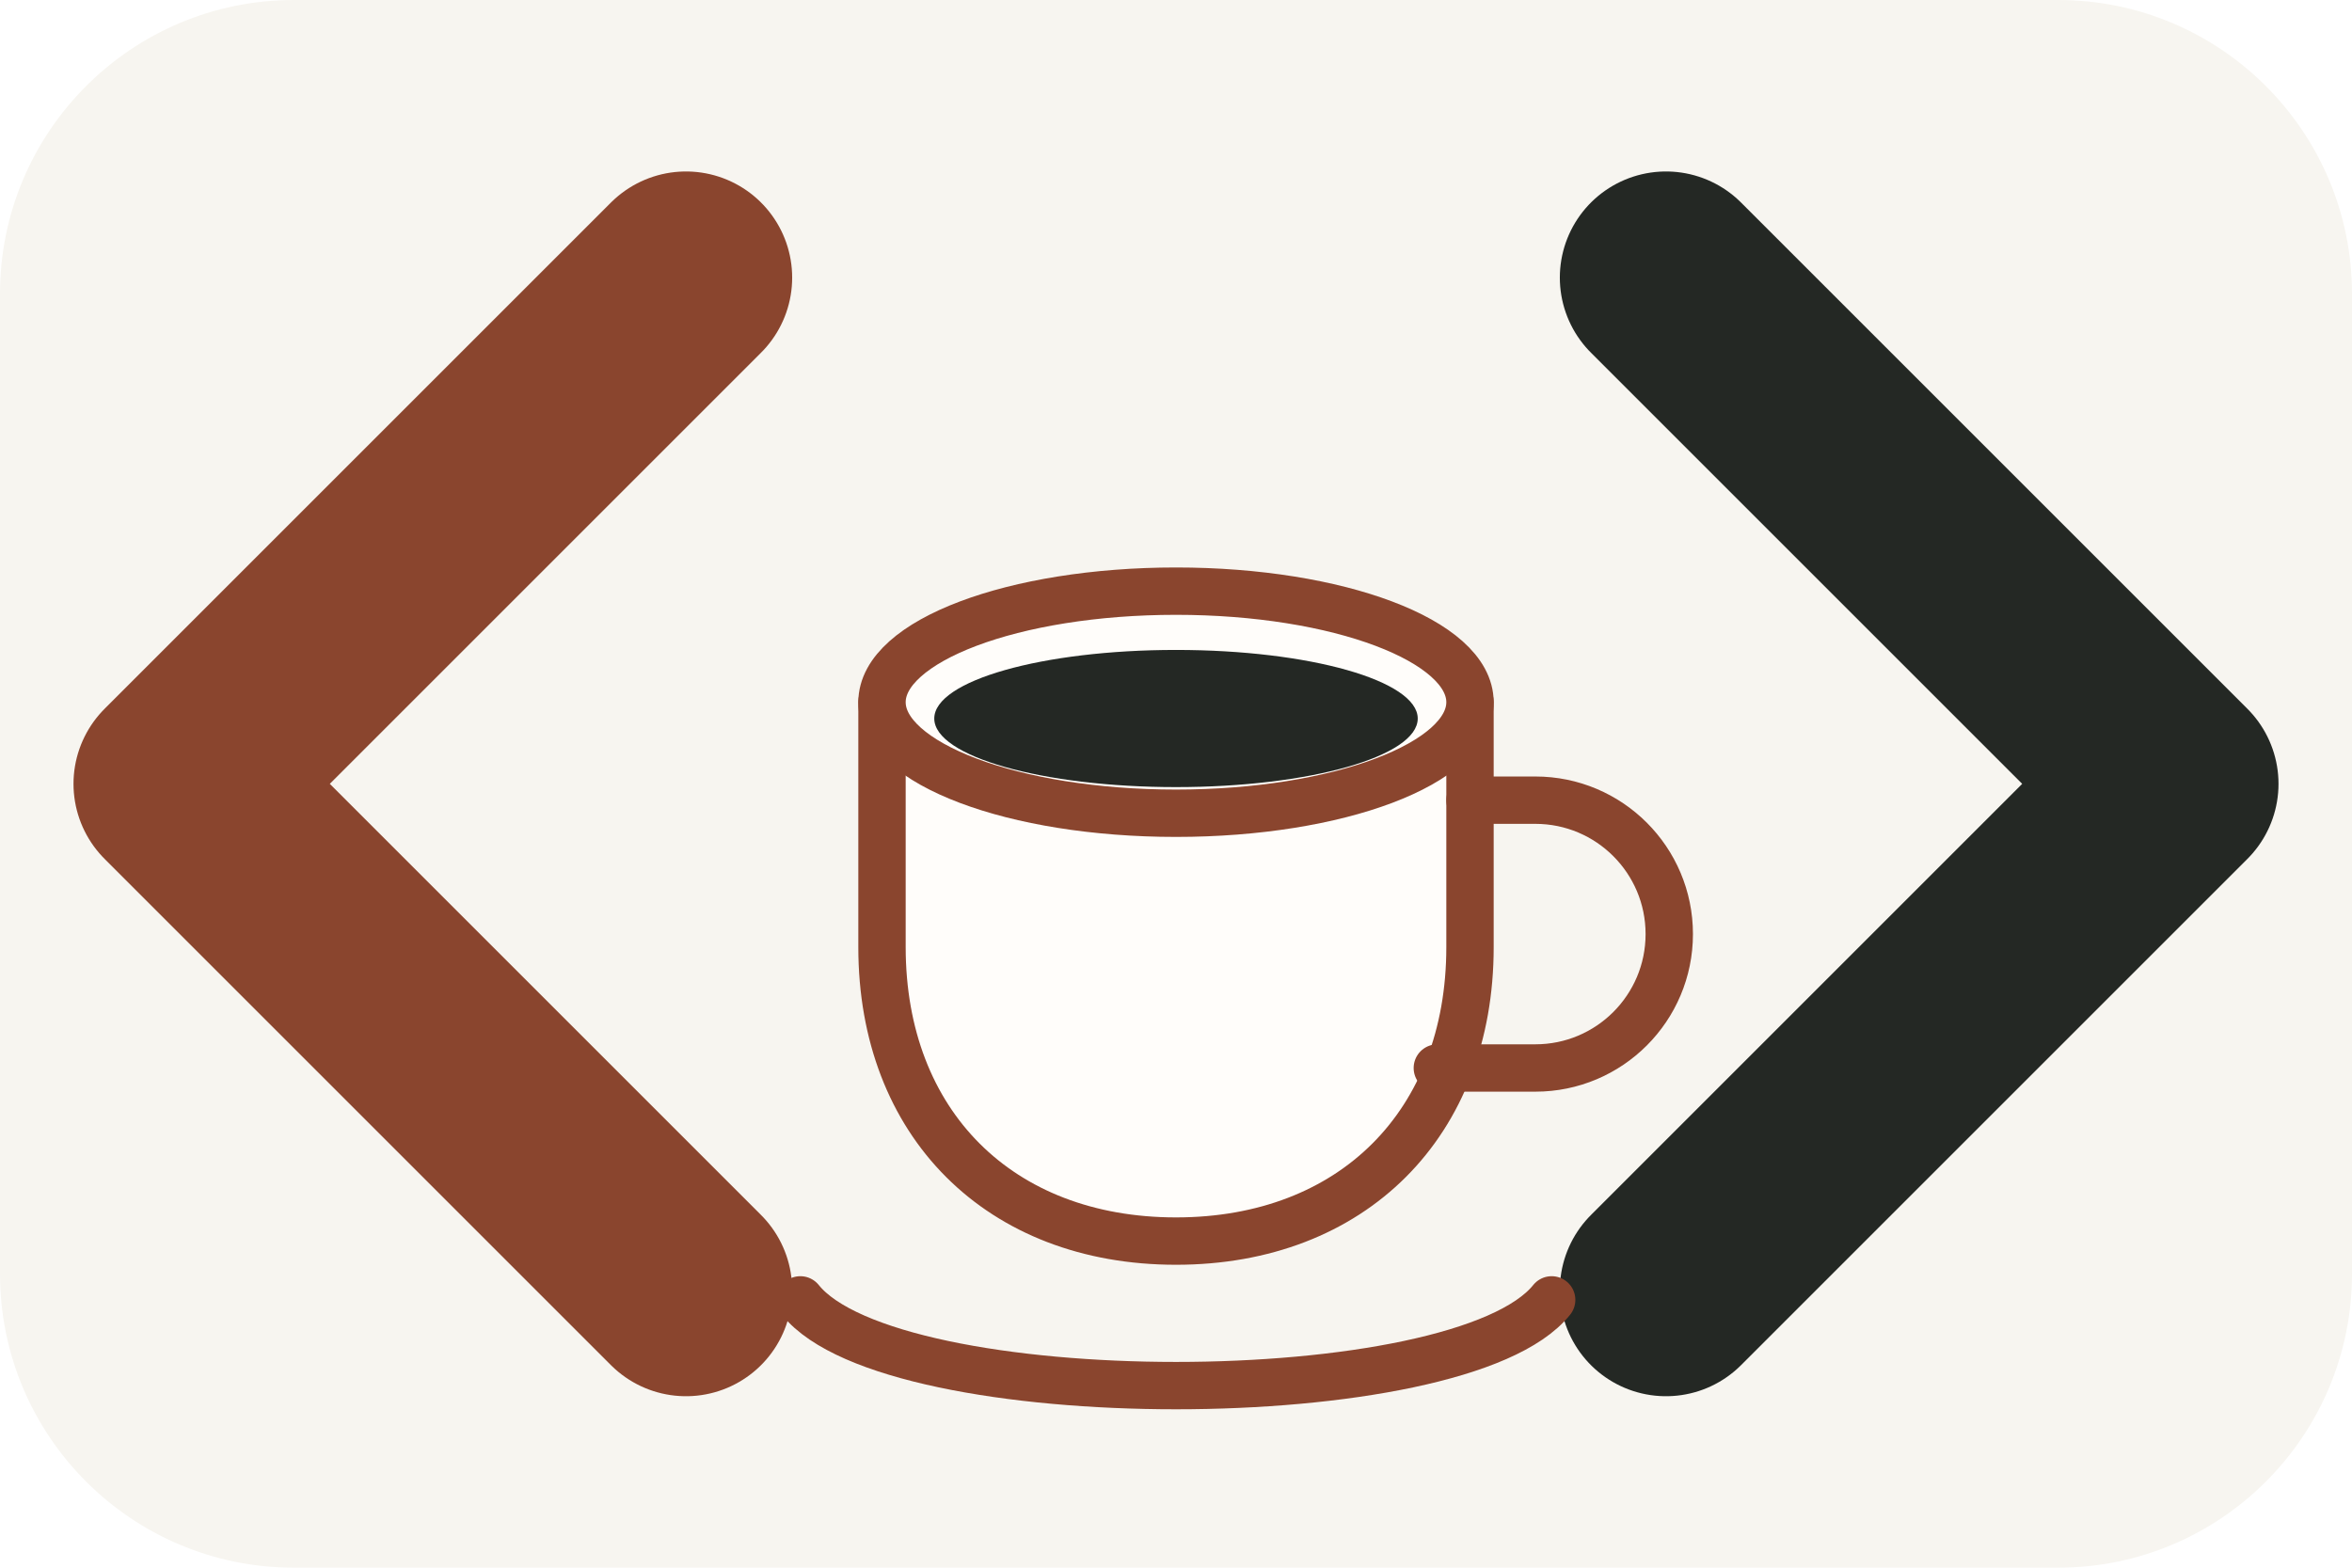
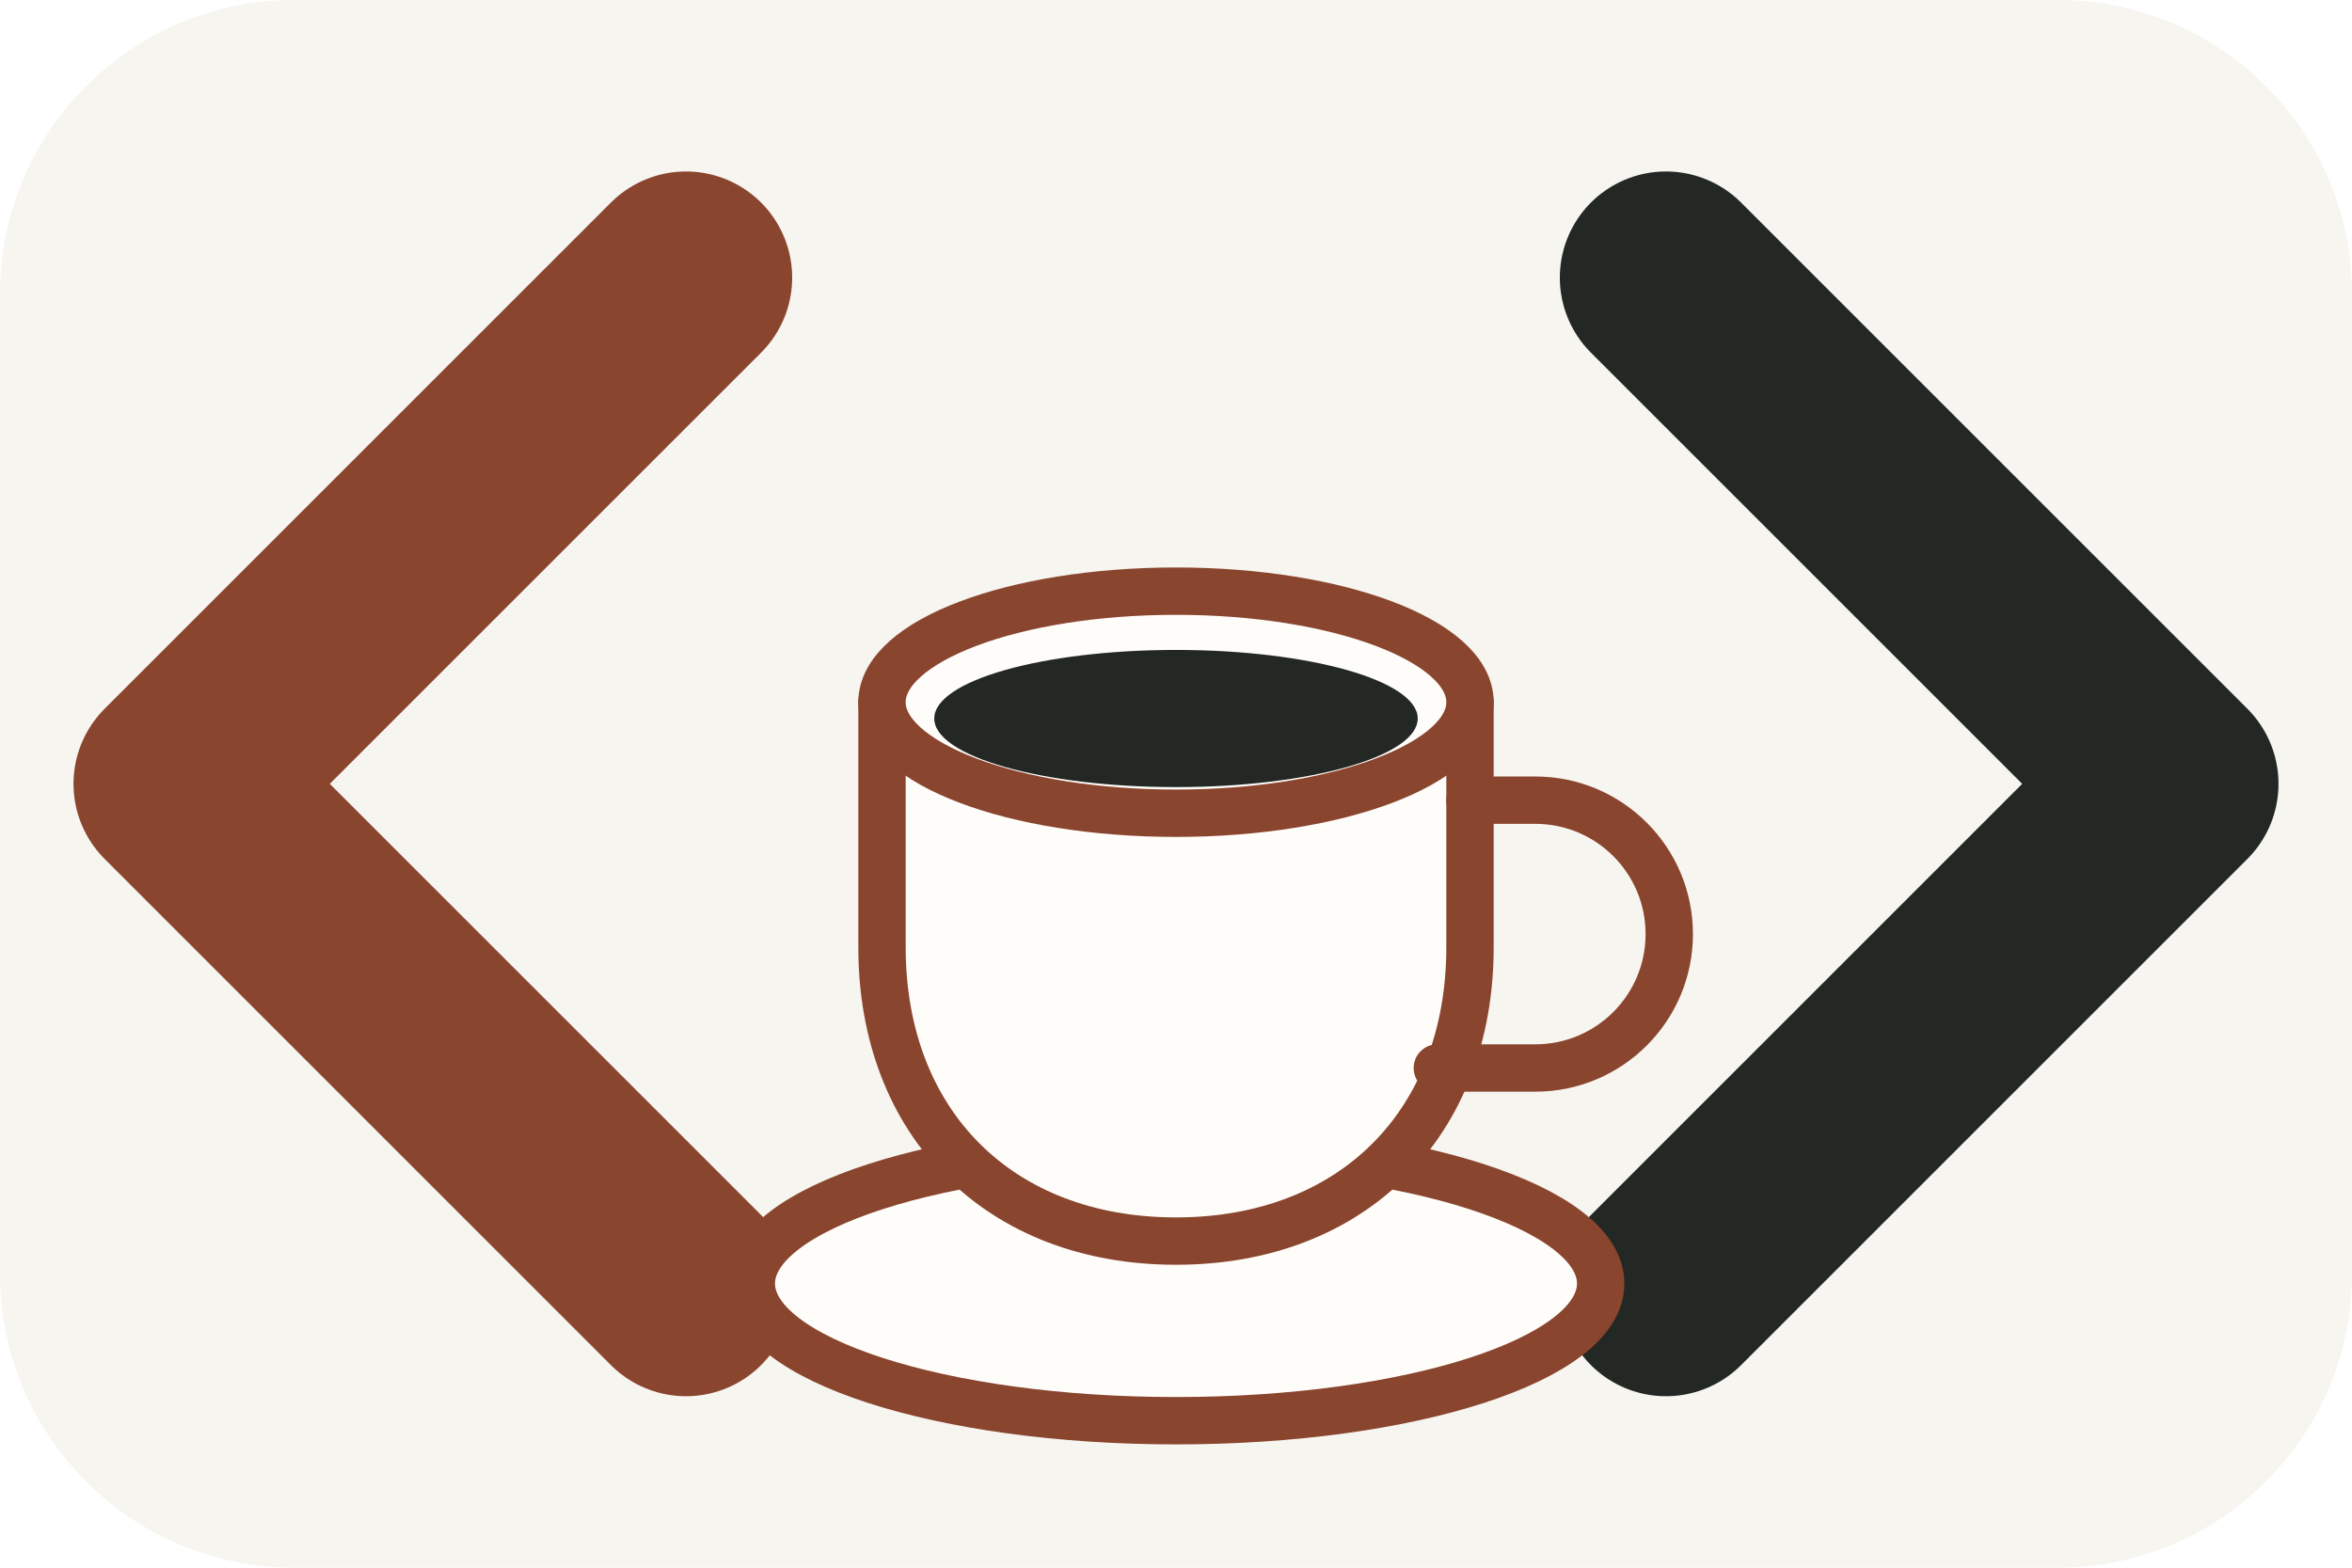
<svg xmlns="http://www.w3.org/2000/svg" viewBox="0 0 72 48" preserveAspectRatio="xMidYMid meet" role="img" aria-labelledby="title">
  <rect width="72" height="48" rx="9" fill="#f7f5f0" />
  <path d="M21 8.5 5.5 24 21 39.5" fill="none" stroke="#8a452e" stroke-width="6.5" stroke-linecap="round" stroke-linejoin="round" />
  <path d="M51 8.5 66.5 24 51 39.5" fill="none" stroke="#242824" stroke-width="6.5" stroke-linecap="round" stroke-linejoin="round" />
  <g stroke="#8a452e" stroke-width="1.45" stroke-linecap="round" stroke-linejoin="round">
+     <ellipse cx="36" cy="39.3" rx="13" ry="4.2" fill="#fffdfa" />
    <path d="M27 21.5h18v7.5c0 5.4-3.6 9-9 9s-9-3.6-9-9Z" fill="#fffdfa" />
    <ellipse cx="36" cy="21.5" rx="9" ry="3.4" fill="#fffdfa" />
    <ellipse cx="36" cy="22" rx="7.4" ry="2.1" fill="#242824" stroke="none" />
    <path d="M45 24.5h2a4.1 4.1 0 0 1 0 8.2h-3" fill="none" />
-     <path d="M24.5 39.8c2.8 3.5 20.2 3.5 23 0" fill="none" />
  </g>
</svg>
